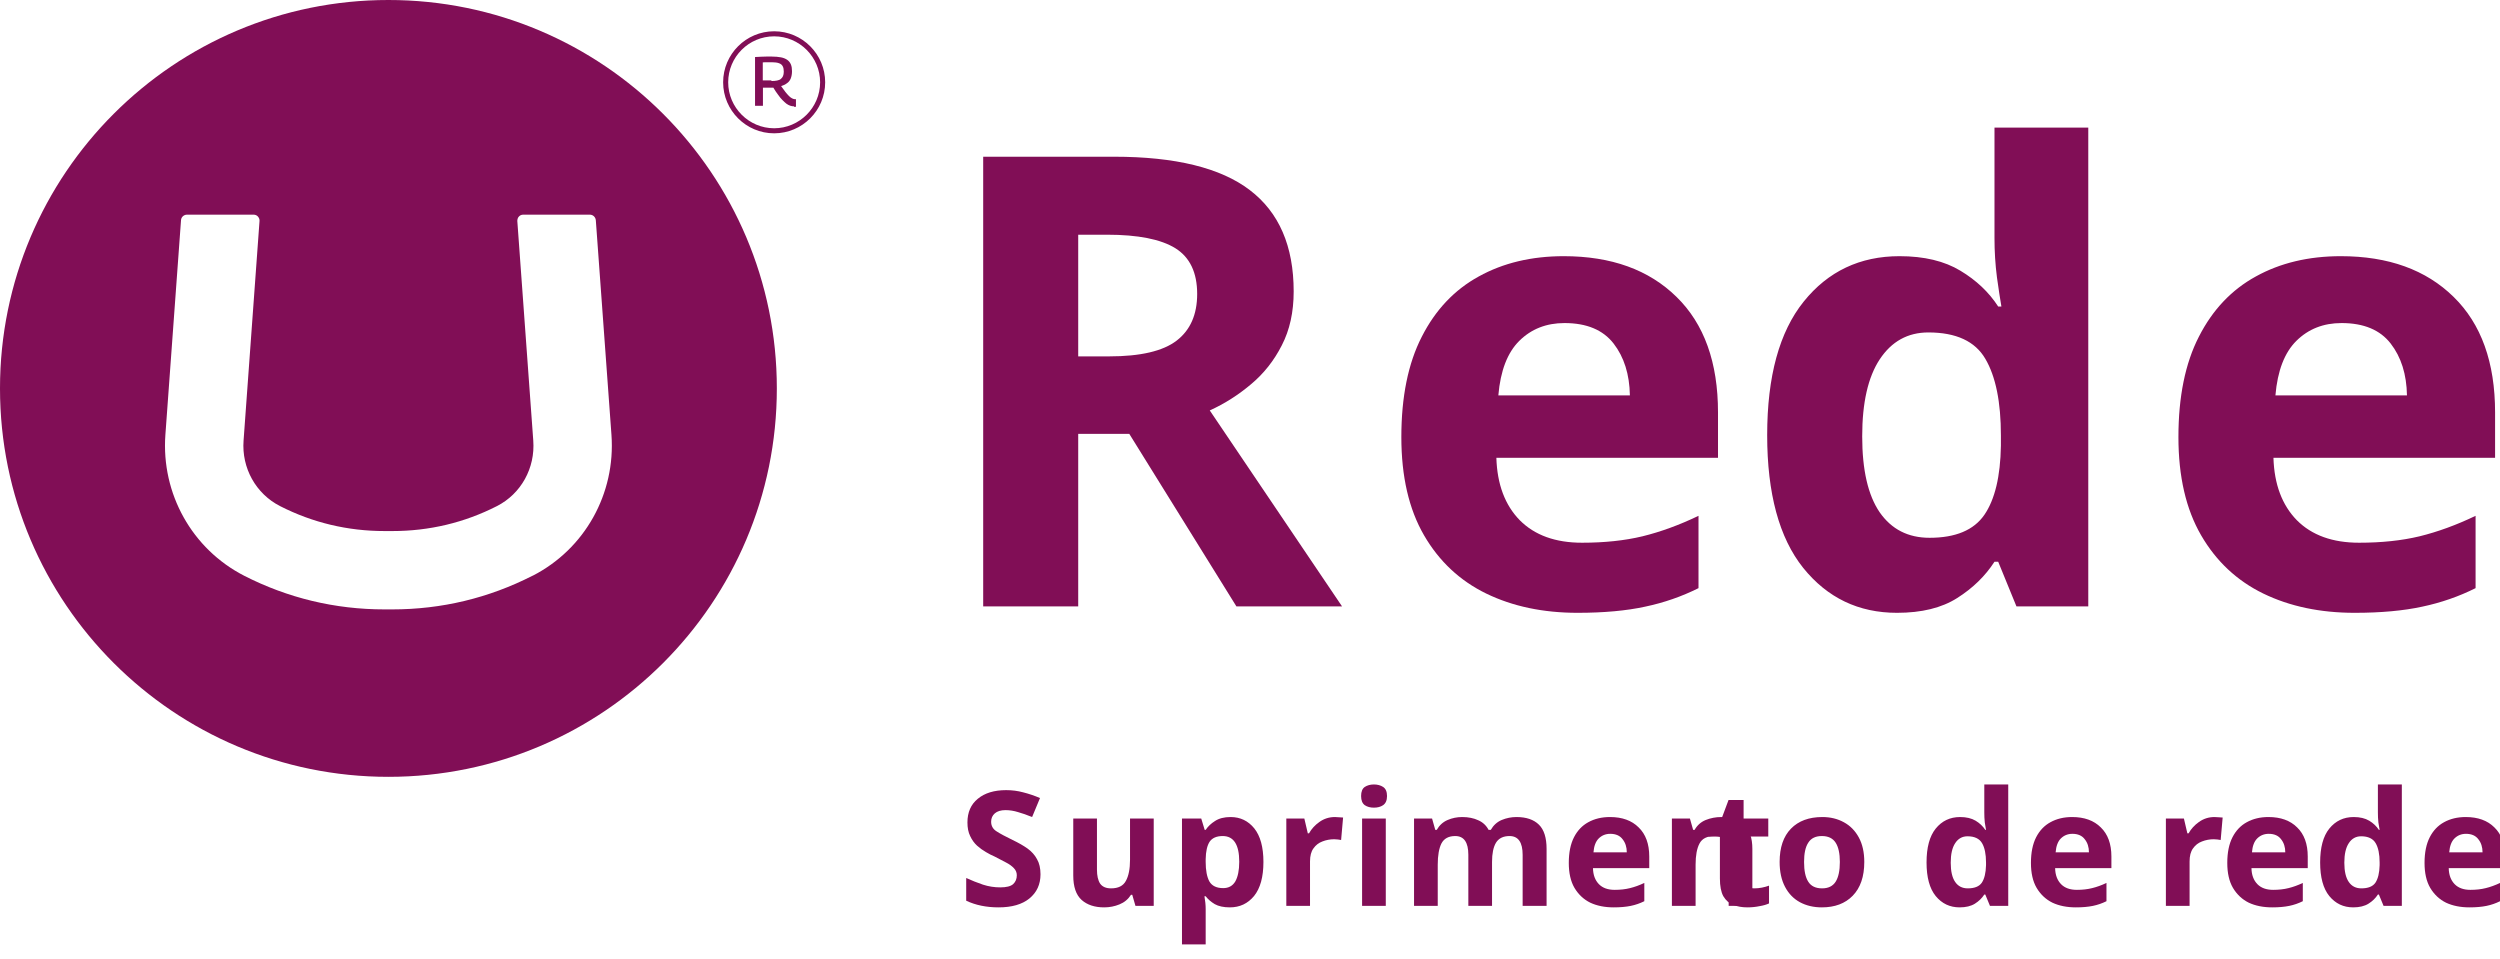
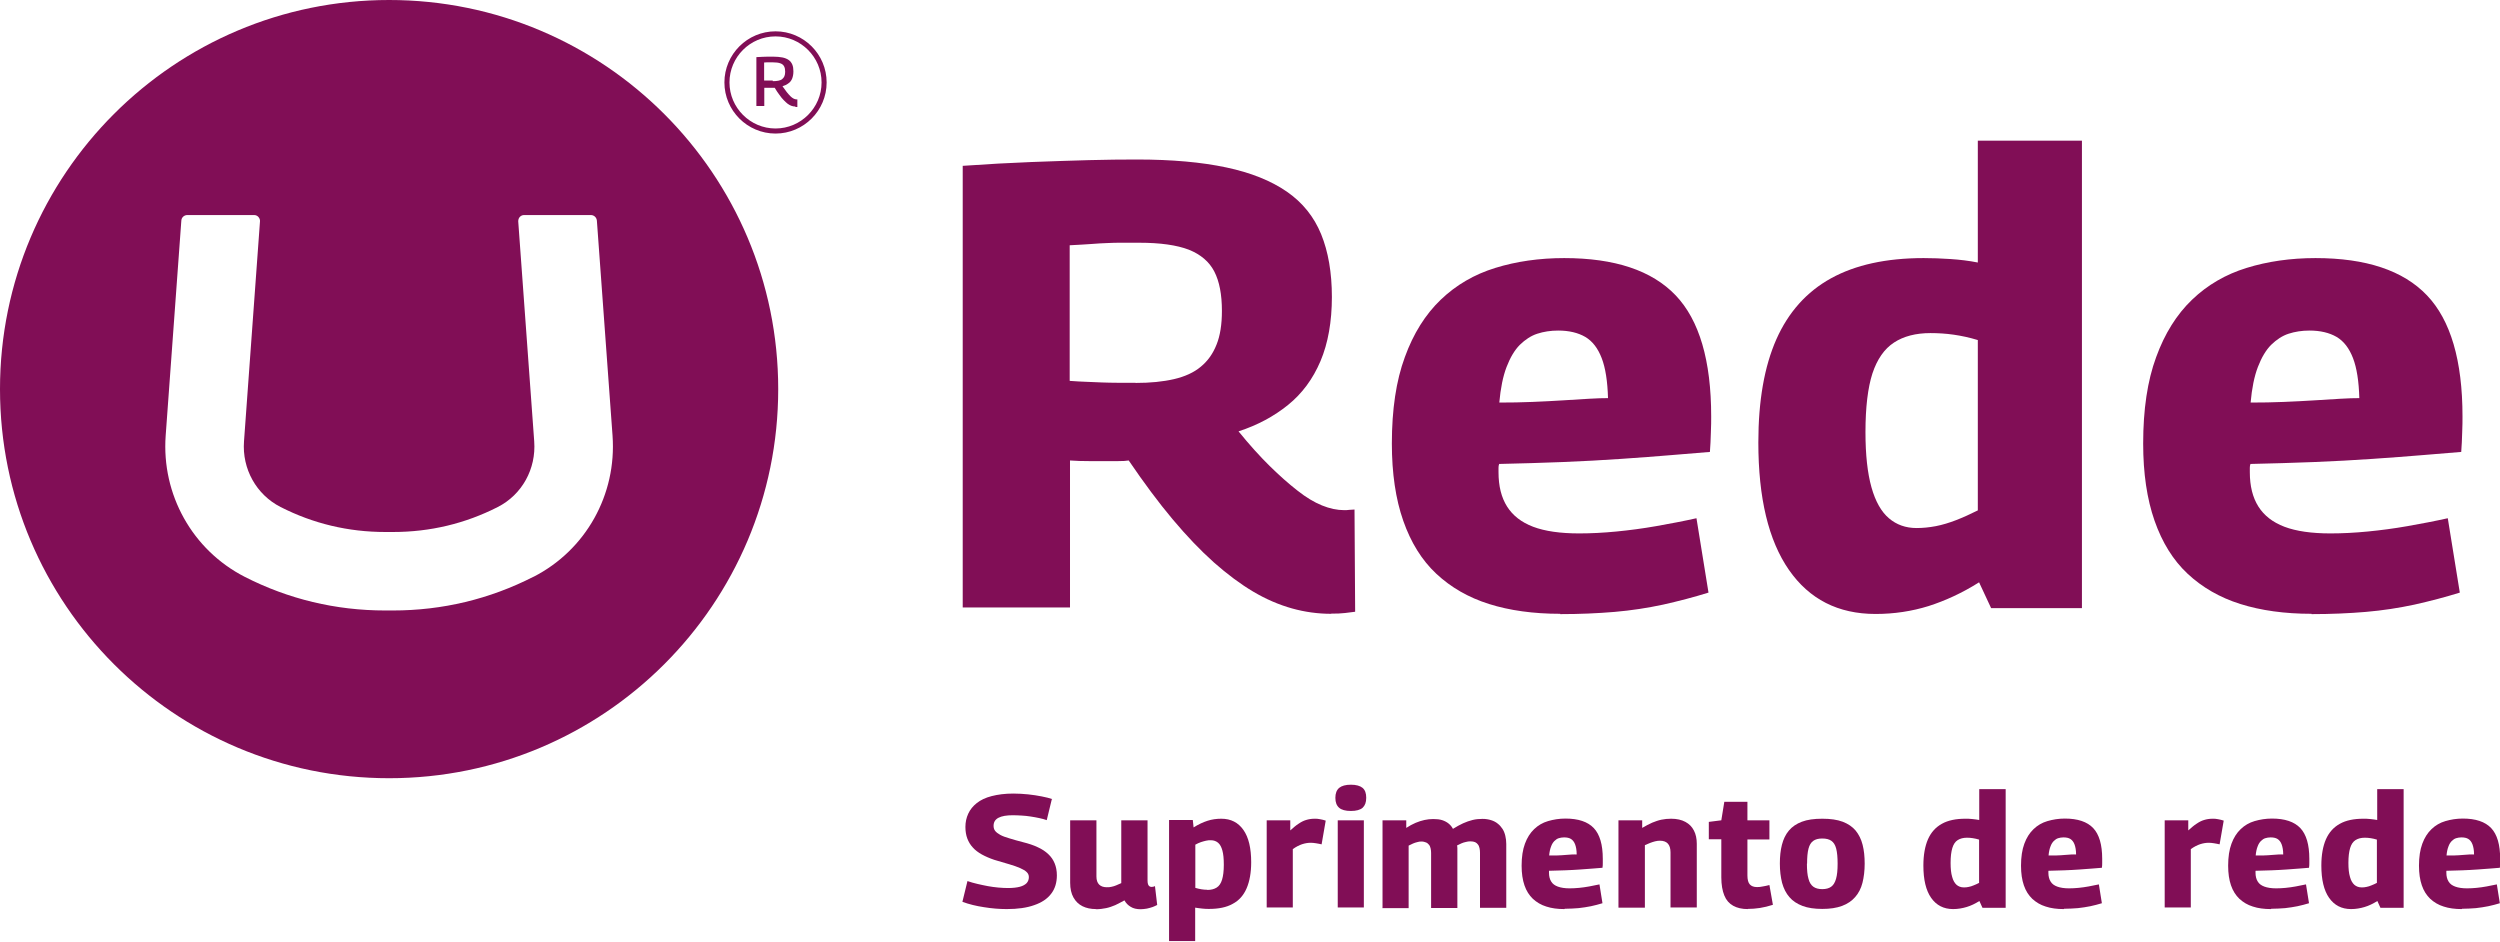
- <svg xmlns="http://www.w3.org/2000/svg" id="Camada_2" data-name="Camada 2" viewBox="0 0 158.27 60.69">
+ <svg xmlns="http://www.w3.org/2000/svg" id="Camada_2" data-name="Camada 2" viewBox="0 0 157.99 59.47">
  <defs>
    <style>
      .cls-1 {
-         font-size: 39.87px;
-       }
- 
-       .cls-1, .cls-2 {
-         font-family: Georama-Bold, Georama;
-         font-weight: 700;
-       }
- 
-       .cls-1, .cls-2, .cls-3 {
        fill: #810e56;
-       }
- 
-       .cls-2 {
-         font-size: 10.12px;
-       }
- 
-       .cls-4 {
-         letter-spacing: 0em;
-       }
- 
-       .cls-5 {
-         letter-spacing: .02em;
-       }
- 
-       .cls-6 {
-         letter-spacing: .02em;
-       }
- 
-       .cls-7 {
-         letter-spacing: .02em;
-       }
- 
-       .cls-8 {
-         letter-spacing: .02em;
-       }
- 
-       .cls-9 {
-         letter-spacing: .02em;
-       }
- 
-       .cls-10 {
-         letter-spacing: .01em;
-       }
- 
-       .cls-11 {
-         letter-spacing: .01em;
      }
    </style>
  </defs>
  <g id="Camada_1-2" data-name="Camada 1">
    <g>
      <g>
-         <text class="cls-1" transform="translate(58.65 38.39)">
-           <tspan class="cls-10" x="0" y="0">R</tspan>
-           <tspan class="cls-7" x="28.27" y="0">e</tspan>
-           <tspan class="cls-5" x="51.43" y="0">de</tspan>
-         </text>
        <g>
-           <path class="cls-3" d="M24.59,0C11.01,0,0,11.01,0,24.59s11.01,24.59,24.59,24.59,24.59-11.01,24.59-24.59S38.16,0,24.59,0ZM33.71,36.45c-2.76,1.41-5.75,2.13-8.88,2.13h-.49c-3.13,0-6.12-.72-8.88-2.13-3.3-1.69-5.26-5.2-4.99-8.92l.99-13.59c.01-.2.18-.35.38-.35h4.22c.1,0,.2.04.27.12.07.08.11.18.1.28l-1.01,13.9c-.13,1.74.78,3.37,2.31,4.15,2.06,1.05,4.28,1.58,6.62,1.58h.49c2.34,0,4.56-.53,6.62-1.58,1.53-.78,2.43-2.41,2.3-4.15l-1.01-13.9c0-.1.03-.21.1-.28.07-.08.17-.12.27-.12h4.22c.2,0,.36.15.38.35l.99,13.59c.27,3.73-1.69,7.23-4.99,8.92Z" />
+           <path class="cls-1" d="M84.12,38.79c-.82,0-1.65-.11-2.47-.34-.82-.23-1.64-.58-2.45-1.06-.81-.48-1.64-1.1-2.49-1.85-.85-.76-1.72-1.67-2.61-2.73-.89-1.06-1.81-2.3-2.77-3.71-.16.03-.38.04-.66.04h-1.85c-.43,0-.82-.01-1.2-.04v9.29h-6.78V10.48c1.57-.11,3.01-.19,4.33-.24,1.32-.05,2.52-.09,3.63-.12,1.1-.03,2.12-.04,3.05-.04,2.21,0,4.09.17,5.64.5,1.56.33,2.83.84,3.83,1.53,1,.69,1.72,1.59,2.17,2.69.45,1.1.68,2.43.68,3.97s-.24,2.92-.72,4.05c-.48,1.13-1.16,2.05-2.05,2.77-.89.72-1.93,1.28-3.13,1.67.69.85,1.35,1.58,1.97,2.19.62.61,1.21,1.13,1.75,1.55.54.43,1.06.74,1.55.94.49.2.96.3,1.42.3.08,0,.19,0,.32-.02.13-.01.24-.02.32-.02l.04,6.46c-.19.03-.4.05-.64.08s-.53.04-.88.04ZM71.76,24.2c.93,0,1.74-.08,2.43-.24.69-.16,1.26-.42,1.69-.78.44-.36.77-.82,1-1.4.23-.57.34-1.28.34-2.13,0-1.04-.16-1.87-.48-2.49-.32-.62-.86-1.08-1.61-1.38-.76-.29-1.8-.44-3.13-.44h-1.1c-.31,0-.61,0-.92.02-.31.01-.64.03-1.02.06-.37.03-.82.05-1.36.08v8.57c.4.03.76.05,1.08.06.32.01.64.03.96.04.32.01.64.02.98.02h1.14Z" />
+           <path class="cls-1" d="M98.6,38.79c-1.7,0-3.2-.21-4.5-.62-1.3-.41-2.41-1.05-3.33-1.91-.92-.86-1.61-1.98-2.09-3.35-.48-1.37-.72-3-.72-4.88,0-2.15.27-3.97.82-5.46.54-1.49,1.3-2.7,2.27-3.63.97-.93,2.12-1.6,3.45-2.01,1.33-.41,2.78-.62,4.35-.62,3.19,0,5.54.78,7.04,2.35,1.5,1.57,2.25,4.12,2.25,7.66,0,.27,0,.6-.02,1.02-.01.41-.03.82-.06,1.22-.66.05-1.48.12-2.43.2-.96.08-2.02.16-3.19.24-1.17.08-2.41.15-3.71.2-1.3.05-2.63.09-3.99.12-.03.08-.04.16-.04.24v.28c0,.88.18,1.6.54,2.17.36.57.91,1,1.65,1.28s1.71.42,2.91.42c.74,0,1.53-.04,2.35-.12s1.66-.19,2.51-.34c.85-.15,1.7-.31,2.55-.5l.76,4.7c-.93.29-1.89.54-2.87.76-.98.21-2.01.37-3.07.46s-2.21.14-3.43.14ZM94.77,25.44c.69,0,1.38-.01,2.07-.04.69-.03,1.34-.06,1.95-.1.61-.04,1.16-.07,1.63-.1.48-.03.88-.04,1.2-.04-.03-1.06-.16-1.91-.4-2.53-.24-.62-.58-1.07-1.04-1.34-.45-.26-1.02-.4-1.71-.4-.48,0-.92.07-1.32.2-.4.13-.76.37-1.1.7-.33.33-.61.8-.84,1.4-.23.6-.38,1.35-.46,2.25Z" />
+           <path class="cls-1" d="M125.83,38.43l-.76-1.63c-1.06.67-2.13,1.16-3.19,1.5-1.06.33-2.18.5-3.35.5-2.37,0-4.19-.93-5.48-2.79-1.29-1.86-1.93-4.54-1.93-8.05,0-2.63.38-4.8,1.14-6.52.76-1.71,1.91-3,3.45-3.85,1.54-.85,3.49-1.28,5.86-1.28.53,0,1.1.02,1.69.06.6.04,1.18.11,1.73.22v-7.7h6.58v29.54h-5.74ZM124.99,32.25v-10.76c-.53-.16-1.04-.27-1.53-.34-.49-.07-.98-.1-1.46-.1-.93,0-1.7.2-2.31.6s-1.06,1.05-1.36,1.95c-.29.9-.44,2.14-.44,3.71,0,1.44.13,2.6.38,3.49.25.89.62,1.54,1.1,1.95s1.06.62,1.75.62c.4,0,.8-.04,1.22-.12.41-.08.84-.21,1.28-.38s.9-.38,1.38-.62Z" />
+           <path class="cls-1" d="M146.08,38.79c-1.7,0-3.2-.21-4.5-.62-1.3-.41-2.41-1.05-3.33-1.91-.92-.86-1.61-1.98-2.09-3.35-.48-1.37-.72-3-.72-4.88,0-2.15.27-3.97.82-5.46.54-1.49,1.3-2.7,2.27-3.63.97-.93,2.12-1.6,3.45-2.01,1.33-.41,2.78-.62,4.35-.62,3.19,0,5.54.78,7.04,2.35,1.5,1.57,2.25,4.12,2.25,7.66,0,.27,0,.6-.02,1.02-.01.41-.03.82-.06,1.22-.66.05-1.48.12-2.43.2-.96.08-2.02.16-3.19.24-1.17.08-2.41.15-3.71.2-1.3.05-2.63.09-3.99.12-.03.08-.04.16-.04.24v.28c0,.88.18,1.6.54,2.17.36.57.91,1,1.65,1.28s1.71.42,2.91.42c.74,0,1.53-.04,2.35-.12s1.66-.19,2.51-.34c.85-.15,1.7-.31,2.55-.5l.76,4.7c-.93.29-1.89.54-2.87.76-.98.21-2.01.37-3.07.46s-2.21.14-3.43.14ZM142.25,25.44c.69,0,1.38-.01,2.07-.04.69-.03,1.34-.06,1.95-.1.61-.04,1.16-.07,1.63-.1.48-.03.88-.04,1.2-.04-.03-1.06-.16-1.91-.4-2.53-.24-.62-.58-1.07-1.04-1.34-.45-.26-1.02-.4-1.71-.4-.48,0-.92.07-1.32.2-.4.13-.76.37-1.1.7-.33.33-.61.8-.84,1.4-.23.6-.38,1.35-.46,2.25Z" />
+         </g>
+         <g>
+           <path class="cls-1" d="M24.59,0C11.01,0,0,11.01,0,24.59s11.01,24.59,24.59,24.59,24.59-11.01,24.59-24.59S38.16,0,24.59,0ZM33.71,36.45c-2.76,1.41-5.75,2.13-8.88,2.13h-.49c-3.13,0-6.12-.72-8.88-2.13-3.3-1.69-5.26-5.2-4.99-8.92l.99-13.59c.01-.2.18-.35.38-.35h4.22c.1,0,.2.04.27.12.07.08.11.18.1.28l-1.01,13.9c-.13,1.74.78,3.37,2.31,4.15,2.06,1.05,4.28,1.58,6.62,1.58h.49c2.34,0,4.56-.53,6.62-1.58,1.53-.78,2.43-2.41,2.3-4.15l-1.01-13.9c0-.1.03-.21.1-.28.07-.08.17-.12.27-.12h4.22c.2,0,.36.15.38.35l.99,13.59c.27,3.73-1.69,7.23-4.99,8.92Z" />
          <g>
-             <path class="cls-3" d="M49.01,8.44c-1.78,0-3.23-1.45-3.23-3.23s1.45-3.23,3.23-3.23,3.23,1.45,3.23,3.23-1.45,3.23-3.23,3.23ZM49.01,2.3c-1.61,0-2.91,1.31-2.91,2.91s1.31,2.91,2.91,2.91,2.91-1.31,2.91-2.91-1.31-2.91-2.91-2.91Z" />
-             <path class="cls-3" d="M50.26,6.73c-.08,0-.16-.01-.24-.04-.08-.03-.16-.07-.24-.13-.08-.06-.16-.14-.25-.23-.09-.09-.18-.2-.27-.33-.1-.13-.2-.28-.3-.45-.03,0-.06,0-.11,0h-.32c-.08,0-.15,0-.23,0v1.15h-.5v-3.09c.14,0,.28-.02.4-.02.12,0,.23-.01.34-.01.1,0,.21,0,.31,0,.23,0,.43.02.59.05.16.03.3.09.4.16.1.07.18.17.23.29.05.12.07.26.07.43,0,.18-.03.33-.08.46-.05.12-.13.23-.24.3-.1.08-.23.14-.37.18.1.14.19.27.27.37.08.1.16.19.23.26.07.07.14.12.2.15.06.03.12.05.17.05,0,0,.02,0,.03,0,.01,0,.03,0,.04,0v.48s-.03,0-.05,0-.05,0-.07,0ZM48.84,5.13c.13,0,.25-.01.35-.03.1-.02.18-.05.24-.1.06-.05.11-.11.14-.18.03-.07.05-.17.05-.28,0-.14-.02-.26-.07-.35-.05-.09-.12-.15-.24-.19-.11-.04-.26-.06-.46-.06h-.15s-.08,0-.12,0-.08,0-.13,0c-.05,0-.1,0-.16.01v1.14c.05,0,.1,0,.15,0,.04,0,.09,0,.13,0,.04,0,.09,0,.13,0h.13Z" />
+             <path class="cls-1" d="M49.01,8.44c-1.78,0-3.23-1.45-3.23-3.23s1.45-3.23,3.23-3.23,3.23,1.45,3.23,3.23-1.45,3.23-3.23,3.23ZM49.01,2.3c-1.61,0-2.91,1.31-2.91,2.91s1.31,2.91,2.91,2.91,2.91-1.31,2.91-2.91-1.31-2.91-2.91-2.91Z" />
+             <path class="cls-1" d="M50.26,6.73c-.08,0-.16-.01-.24-.04-.08-.03-.16-.07-.24-.13-.08-.06-.16-.14-.25-.23-.09-.09-.18-.2-.27-.33-.1-.13-.2-.28-.3-.45-.03,0-.06,0-.11,0h-.32c-.08,0-.15,0-.23,0v1.15h-.5v-3.09c.14,0,.28-.02.4-.02.12,0,.23-.01.34-.01.1,0,.21,0,.31,0,.23,0,.43.02.59.05.16.03.3.09.4.16.1.07.18.17.23.29.05.12.07.26.07.43,0,.18-.03.33-.08.46-.05.12-.13.23-.24.3-.1.08-.23.14-.37.18.1.14.19.27.27.37.08.1.16.19.23.26.07.07.14.12.2.15.06.03.12.05.17.05,0,0,.02,0,.03,0,.01,0,.03,0,.04,0v.48s-.03,0-.05,0-.05,0-.07,0ZM48.84,5.13c.13,0,.25-.01.35-.03.1-.02.18-.05.24-.1.06-.05.11-.11.14-.18.03-.07.05-.17.05-.28,0-.14-.02-.26-.07-.35-.05-.09-.12-.15-.24-.19-.11-.04-.26-.06-.46-.06h-.15s-.08,0-.12,0-.08,0-.13,0c-.05,0-.1,0-.16.01v1.14c.05,0,.1,0,.15,0,.04,0,.09,0,.13,0,.04,0,.09,0,.13,0h.13Z" />
          </g>
        </g>
      </g>
-       <text class="cls-2" transform="translate(60.7 57.35)">
-         <tspan class="cls-9" x="0" y="0">S</tspan>
-         <tspan class="cls-6" x="6.48" y="0">uprimen</tspan>
-         <tspan class="cls-11" x="47.23" y="0">t</tspan>
-         <tspan class="cls-6" x="51.51" y="0">o de </tspan>
-         <tspan class="cls-4" x="75.62" y="0">r</tspan>
-         <tspan class="cls-8" x="79.85" y="0">e</tspan>
-         <tspan class="cls-6" x="85.73" y="0">de</tspan>
-       </text>
+       <g>
+         <path class="cls-1" d="M66.47,50.51l-.32,1.32c-.13-.05-.29-.09-.47-.13-.18-.04-.36-.07-.55-.1-.19-.03-.38-.05-.57-.06s-.37-.02-.55-.02c-.4,0-.7.05-.91.16-.21.11-.31.28-.31.51,0,.12.03.23.1.32.07.09.18.17.32.25s.34.15.58.22c.24.07.52.16.85.24.36.09.67.19.94.32.27.12.49.27.67.44s.31.36.4.58c.09.22.14.47.14.76,0,.46-.12.85-.36,1.16-.24.32-.6.56-1.07.72-.47.17-1.05.25-1.74.25-.23,0-.47-.01-.71-.03-.24-.02-.49-.05-.73-.09-.25-.04-.48-.08-.71-.14-.23-.06-.45-.12-.65-.2l.32-1.31c.2.07.41.13.63.18.22.05.44.1.66.14s.44.07.66.09c.22.02.43.03.62.03.3,0,.55-.03.74-.08s.33-.13.43-.23c.09-.1.14-.23.14-.38,0-.13-.05-.24-.14-.32-.09-.09-.23-.17-.41-.25-.18-.08-.41-.16-.68-.24-.27-.08-.59-.18-.95-.28-.3-.1-.57-.22-.79-.34-.23-.13-.42-.27-.57-.44-.16-.17-.27-.36-.35-.57s-.12-.46-.12-.73c0-.3.06-.58.18-.84.12-.26.3-.48.54-.67.24-.19.55-.34.94-.44s.84-.16,1.37-.16c.31,0,.62.02.93.05.31.03.59.08.86.13s.49.11.67.17Z" />
+         <path class="cls-1" d="M69.26,57.45c-.32,0-.61-.06-.85-.18-.24-.12-.43-.3-.57-.55-.14-.25-.21-.56-.21-.93v-3.95h1.66v3.55c0,.23.06.4.17.51s.27.17.48.17c.11,0,.21,0,.31-.03.1-.02.2-.05.29-.09.1-.04.2-.09.32-.14v-3.97h1.66v3.8c0,.1.01.18.03.24.02.06.05.1.09.13.04.03.09.04.14.04.07,0,.15-.02.21-.05l.14,1.19c-.09.05-.19.09-.29.13-.11.04-.23.07-.36.1-.13.02-.27.04-.4.04-.25,0-.46-.05-.62-.15-.17-.1-.3-.23-.4-.41-.2.11-.39.21-.58.3-.19.08-.38.15-.58.19s-.41.07-.64.07Z" />
+         <path class="cls-1" d="M73.88,59.47v-7.65h1.5l.05.47c.3-.19.6-.33.88-.42.28-.09.57-.13.87-.13.61,0,1.07.24,1.4.71s.49,1.15.49,2.04c0,.66-.1,1.21-.29,1.65-.19.44-.48.77-.88.98-.39.22-.89.32-1.49.32-.13,0-.27,0-.42-.02s-.3-.03-.46-.06v2.11h-1.66ZM76.3,56.24c.24,0,.43-.05.59-.15.16-.1.27-.27.34-.5.07-.23.11-.54.11-.94s-.03-.68-.09-.9c-.06-.22-.15-.39-.27-.49-.12-.1-.27-.16-.46-.16-.1,0-.2,0-.31.03s-.21.05-.32.09c-.11.04-.23.09-.35.16v2.73c.13.04.27.07.39.09.13.02.25.03.36.03Z" />
+         <path class="cls-1" d="M81.54,51.84v.64c.19-.17.36-.32.52-.42.16-.11.31-.19.48-.24.16-.05.34-.08.54-.08.11,0,.22,0,.34.03.12.02.24.05.36.09l-.26,1.5c-.12-.03-.24-.05-.36-.07-.12-.02-.23-.03-.33-.03-.18,0-.35.03-.54.09-.18.06-.38.16-.59.31v3.69h-1.65v-5.51h1.5Z" />
+         <path class="cls-1" d="M85.37,51.25c-.34,0-.59-.07-.74-.2-.16-.14-.24-.34-.24-.63s.08-.49.24-.63c.16-.13.41-.2.74-.2s.58.07.74.2c.16.14.23.34.23.63s-.08.49-.23.63c-.15.13-.4.2-.74.2ZM84.54,57.35v-5.51h1.65v5.51h-1.65Z" />
+         <path class="cls-1" d="M87.37,57.35v-5.51h1.5v.48c.2-.13.4-.24.59-.32s.38-.14.56-.18.37-.06.56-.06c.22,0,.4.02.56.07.15.05.29.12.4.21s.21.2.28.34c.23-.14.44-.26.64-.35.2-.09.4-.16.6-.21.2-.05.41-.07.63-.07.2,0,.38.03.54.08.16.05.3.12.42.22.12.09.22.21.3.33s.14.27.18.44.06.33.06.52v4.03h-1.66v-3.48c0-.1-.01-.2-.03-.29s-.05-.17-.1-.23c-.04-.06-.1-.11-.18-.15-.08-.03-.17-.05-.29-.05-.1,0-.2.01-.3.04-.1.02-.19.05-.28.09s-.18.08-.27.13c.01.05.02.11.02.17,0,.06,0,.11,0,.17v3.61h-1.66v-3.48c0-.09-.01-.19-.03-.28-.02-.09-.05-.17-.1-.23-.05-.06-.11-.12-.19-.15s-.17-.06-.29-.06c-.09,0-.18.01-.27.04-.09.02-.18.05-.27.09-.09.04-.18.08-.27.13v3.95h-1.66Z" />
+         <path class="cls-1" d="M98.86,57.45c-.43,0-.81-.05-1.14-.16-.33-.1-.61-.27-.85-.49-.23-.22-.41-.5-.53-.85s-.18-.76-.18-1.24c0-.55.07-1.01.21-1.39s.33-.68.58-.92c.25-.24.54-.41.88-.51s.71-.16,1.1-.16c.81,0,1.41.2,1.79.6.38.4.57,1.05.57,1.94,0,.07,0,.15,0,.26,0,.1,0,.21-.02.31-.17.01-.38.03-.62.05-.24.02-.51.04-.81.06-.3.02-.61.04-.94.05-.33.01-.67.02-1.01.03,0,.02,0,.04,0,.06v.07c0,.22.05.41.14.55.09.15.23.25.42.32s.44.11.74.11c.19,0,.39-.01.6-.03.21-.02.42-.05.64-.09.22-.04.43-.08.65-.13l.19,1.19c-.24.07-.48.14-.73.19-.25.05-.51.09-.78.12-.27.02-.56.04-.87.04ZM97.89,54.06c.18,0,.35,0,.53,0s.34-.02.5-.03.29-.02.42-.03.22,0,.3,0c0-.27-.04-.48-.1-.64-.06-.16-.15-.27-.26-.34s-.26-.1-.44-.1c-.12,0-.23.02-.33.05-.1.03-.19.09-.28.18-.08.08-.16.2-.21.35-.06.15-.1.34-.12.57Z" />
+         <path class="cls-1" d="M102.28,57.35v-5.51h1.5v.48c.22-.13.43-.24.63-.33.2-.08.39-.15.59-.19.19-.04.4-.06.61-.06.36,0,.66.07.9.2.24.13.42.31.54.55.12.23.18.51.18.83v4.03h-1.66v-3.48c0-.26-.06-.44-.17-.56s-.28-.18-.49-.18c-.11,0-.21.01-.32.04s-.21.06-.31.1c-.1.04-.21.09-.33.14v3.95h-1.66Z" />
+         <path class="cls-1" d="M110.45,57.45c-.36,0-.67-.07-.92-.21-.25-.14-.44-.35-.56-.65-.12-.29-.19-.68-.19-1.15v-2.4h-.79v-1.1l.79-.1.19-1.17h1.46v1.17h1.39v1.21h-1.39v2.27c0,.27.05.46.15.57s.25.17.46.17c.11,0,.24-.01.36-.04.13-.02.27-.05.42-.09l.22,1.25c-.28.09-.56.16-.82.2-.26.04-.52.06-.77.06Z" />
+         <path class="cls-1" d="M112.48,54.58c0-.45.04-.84.13-1.19.09-.35.23-.65.44-.9s.48-.43.82-.56c.34-.13.77-.19,1.29-.19s.94.06,1.29.19c.34.13.62.32.82.56.2.25.35.54.44.9.09.35.13.75.13,1.19s-.05.86-.14,1.21c-.09.36-.25.66-.46.9-.21.24-.48.43-.83.56s-.76.19-1.25.19-.91-.06-1.25-.19c-.34-.13-.62-.31-.83-.56-.21-.24-.36-.54-.46-.9-.09-.36-.14-.76-.14-1.21ZM114.19,54.58c0,.41.03.73.1.96.06.24.17.4.31.5s.33.15.56.15.42-.05.56-.15c.14-.1.24-.26.31-.5s.1-.56.1-.96-.03-.72-.09-.95c-.06-.23-.16-.39-.3-.49-.14-.1-.33-.15-.58-.15s-.43.05-.57.15c-.14.1-.24.26-.3.49-.06.23-.09.55-.09.95Z" />
+         <path class="cls-1" d="M125.28,57.36l-.19-.42c-.27.17-.54.3-.81.38s-.55.13-.85.13c-.6,0-1.06-.24-1.39-.71-.33-.47-.49-1.15-.49-2.04,0-.67.1-1.22.29-1.66.19-.43.48-.76.88-.98.39-.22.89-.32,1.49-.32.13,0,.28,0,.43.02s.3.03.44.06v-1.95h1.67v7.5h-1.46ZM125.07,55.79v-2.73c-.13-.04-.26-.07-.39-.09s-.25-.03-.37-.03c-.24,0-.43.05-.59.15-.16.1-.27.27-.34.5-.07.23-.11.54-.11.94,0,.37.03.66.1.89.06.23.16.39.28.5.12.1.27.16.45.16.1,0,.2,0,.31-.03.1-.02.21-.05.32-.1.11-.04.23-.1.35-.16Z" />
+         <path class="cls-1" d="M130.42,57.45c-.43,0-.81-.05-1.14-.16-.33-.1-.61-.27-.85-.49-.23-.22-.41-.5-.53-.85s-.18-.76-.18-1.24c0-.55.07-1.01.21-1.39s.33-.68.58-.92c.25-.24.54-.41.88-.51s.71-.16,1.1-.16c.81,0,1.41.2,1.79.6.38.4.57,1.05.57,1.94,0,.07,0,.15,0,.26,0,.1,0,.21-.02.31-.17.01-.38.03-.62.05-.24.02-.51.04-.81.06-.3.02-.61.04-.94.05-.33.01-.67.02-1.01.03,0,.02,0,.04,0,.06v.07c0,.22.05.41.14.55.09.15.23.25.42.32s.44.11.74.11c.19,0,.39-.01.6-.03.21-.02.42-.05.64-.09.22-.04.43-.08.65-.13l.19,1.19c-.24.07-.48.14-.73.19-.25.05-.51.09-.78.12-.27.02-.56.04-.87.04ZM129.45,54.06c.18,0,.35,0,.53,0s.34-.02.5-.03.29-.02.42-.03.22,0,.3,0c0-.27-.04-.48-.1-.64-.06-.16-.15-.27-.26-.34s-.26-.1-.44-.1c-.12,0-.23.02-.33.05-.1.03-.19.09-.28.18-.08.08-.16.2-.21.35-.06.15-.1.34-.12.57Z" />
+         <path class="cls-1" d="M138.29,51.84v.64c.19-.17.36-.32.52-.42.16-.11.31-.19.48-.24.16-.05.34-.08.54-.08.11,0,.22,0,.34.03.12.02.24.05.36.09l-.26,1.5c-.12-.03-.24-.05-.36-.07-.12-.02-.23-.03-.33-.03-.18,0-.35.03-.54.09-.18.06-.38.16-.59.31v3.69h-1.65v-5.51h1.5Z" />
+         <path class="cls-1" d="M143.51,57.45c-.43,0-.81-.05-1.14-.16-.33-.1-.61-.27-.85-.49-.23-.22-.41-.5-.53-.85s-.18-.76-.18-1.24c0-.55.07-1.01.21-1.39s.33-.68.58-.92c.25-.24.54-.41.88-.51s.71-.16,1.1-.16c.81,0,1.41.2,1.79.6.38.4.57,1.05.57,1.94,0,.07,0,.15,0,.26,0,.1,0,.21-.02.31-.17.01-.38.03-.62.05-.24.02-.51.04-.81.06-.3.02-.61.04-.94.05-.33.01-.67.02-1.01.03,0,.02,0,.04,0,.06v.07c0,.22.05.41.14.55.09.15.23.25.42.32s.44.11.74.11c.19,0,.39-.01.6-.03.21-.02.42-.05.64-.09.22-.04.43-.08.65-.13l.19,1.19c-.24.07-.48.14-.73.19-.25.05-.51.09-.78.12-.27.02-.56.04-.87.04ZM142.54,54.06c.18,0,.35,0,.53,0s.34-.02.5-.03.29-.02.42-.03.22,0,.3,0c0-.27-.04-.48-.1-.64-.06-.16-.15-.27-.26-.34s-.26-.1-.44-.1c-.12,0-.23.02-.33.05-.1.03-.19.09-.28.18-.08.08-.16.2-.21.35-.06.15-.1.34-.12.57Z" />
+         <path class="cls-1" d="M150.43,57.36l-.19-.42c-.27.17-.54.3-.81.38s-.55.13-.85.13c-.6,0-1.06-.24-1.39-.71-.33-.47-.49-1.15-.49-2.04,0-.67.1-1.22.29-1.66.19-.43.48-.76.88-.98.39-.22.89-.32,1.49-.32.13,0,.28,0,.43.02s.3.03.44.06v-1.95h1.67v7.5h-1.46ZM150.21,55.79v-2.73c-.13-.04-.26-.07-.39-.09s-.25-.03-.37-.03c-.24,0-.43.05-.59.15-.16.1-.27.27-.34.5-.07.23-.11.54-.11.94,0,.37.03.66.1.89.06.23.16.39.28.5.12.1.27.16.45.16.1,0,.2,0,.31-.03.1-.02.21-.05.32-.1.11-.04.23-.1.35-.16Z" />
+         <path class="cls-1" d="M155.57,57.45c-.43,0-.81-.05-1.14-.16-.33-.1-.61-.27-.85-.49-.23-.22-.41-.5-.53-.85s-.18-.76-.18-1.24c0-.55.07-1.01.21-1.39s.33-.68.58-.92c.25-.24.54-.41.88-.51s.71-.16,1.1-.16c.81,0,1.41.2,1.79.6.38.4.57,1.05.57,1.94,0,.07,0,.15,0,.26,0,.1,0,.21-.02.31-.17.01-.38.03-.62.05-.24.02-.51.04-.81.06-.3.02-.61.04-.94.05-.33.01-.67.02-1.01.03,0,.02,0,.04,0,.06v.07c0,.22.05.41.14.55.09.15.23.25.42.32s.44.11.74.11c.19,0,.39-.01.6-.03.21-.02.42-.05.64-.09.22-.04.43-.08.65-.13l.19,1.19c-.24.07-.48.14-.73.19-.25.05-.51.09-.78.12-.27.02-.56.04-.87.04ZM154.6,54.06c.18,0,.35,0,.53,0s.34-.02.5-.03.29-.02.42-.03.22,0,.3,0c0-.27-.04-.48-.1-.64-.06-.16-.15-.27-.26-.34s-.26-.1-.44-.1c-.12,0-.23.02-.33.05-.1.03-.19.09-.28.18-.08.08-.16.2-.21.35-.06.15-.1.34-.12.57Z" />
+       </g>
    </g>
  </g>
</svg>
